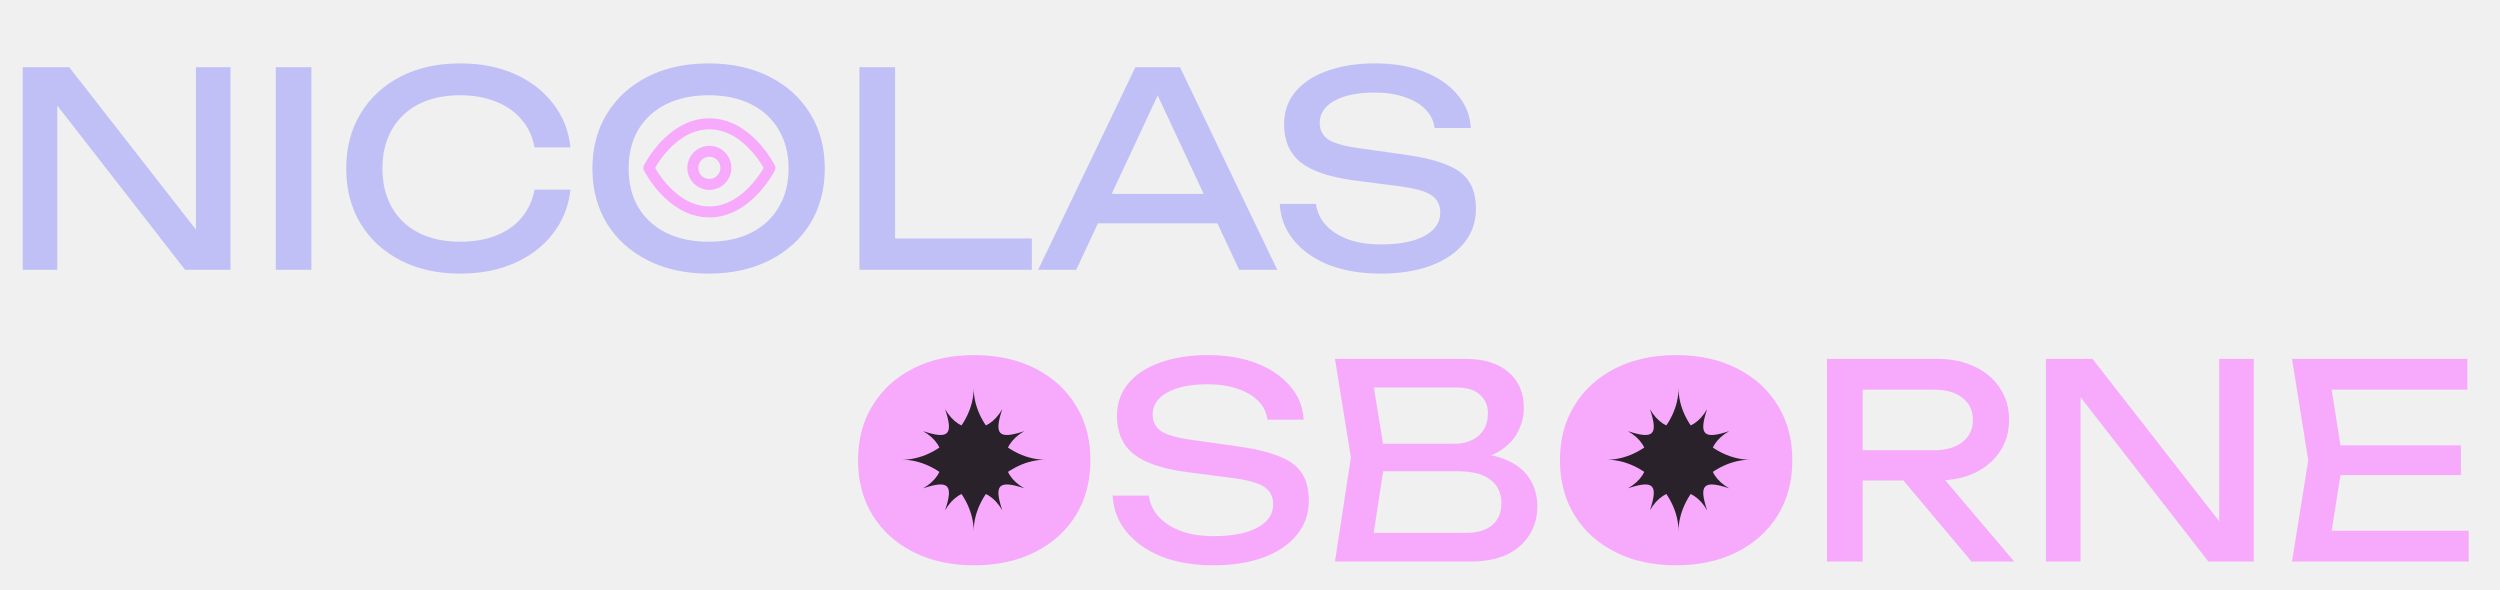
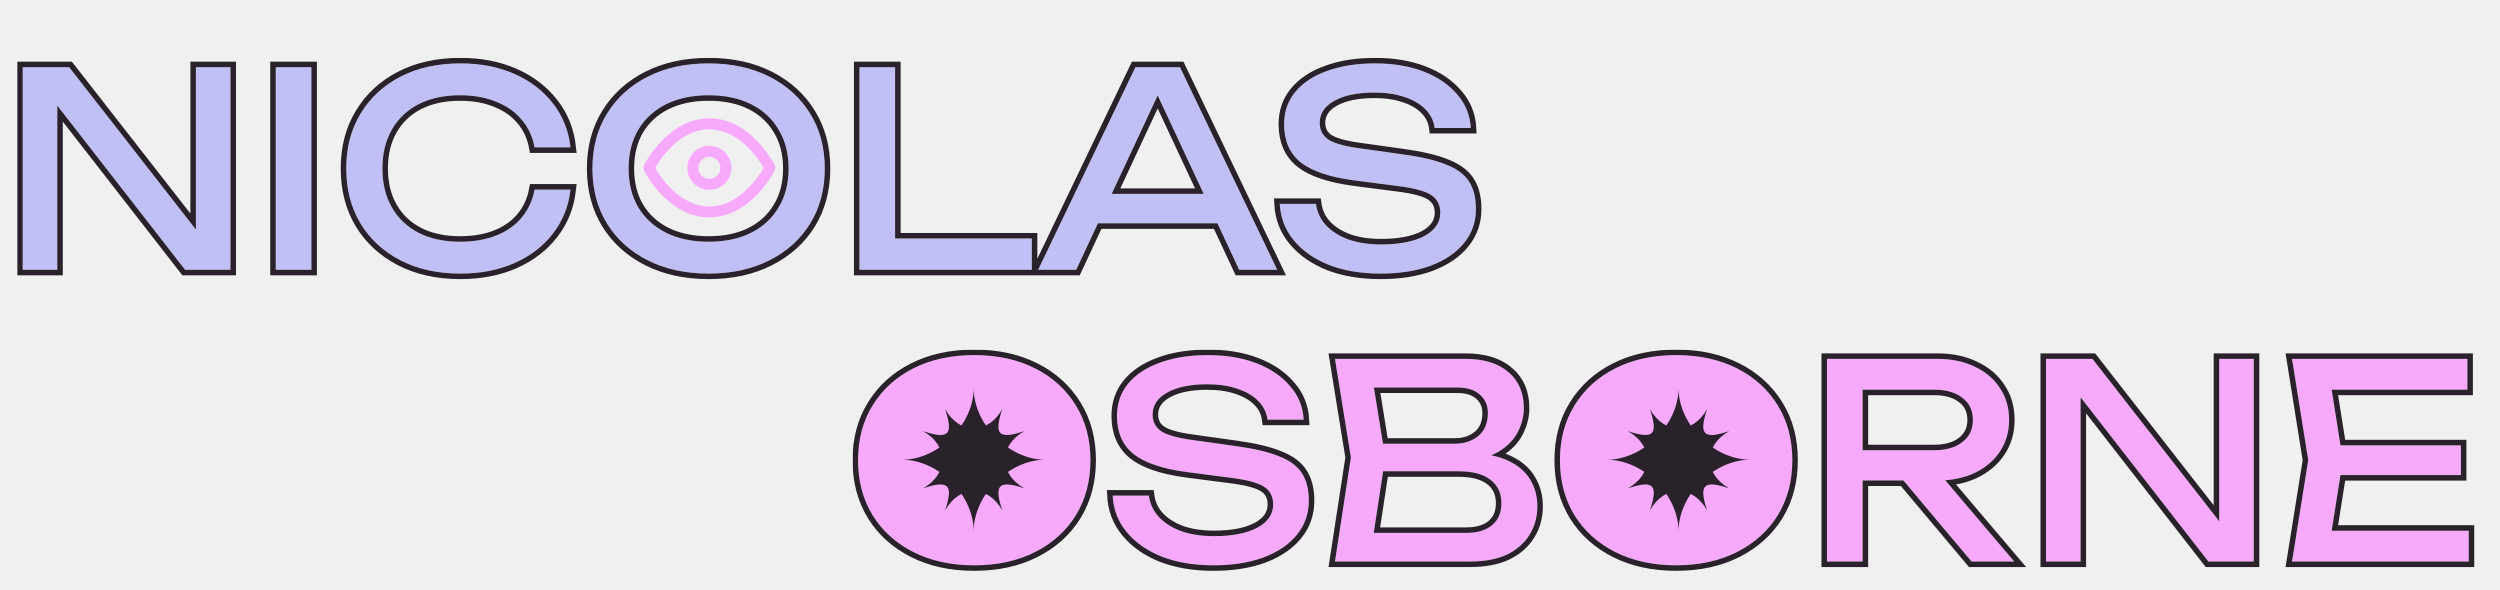
<svg xmlns="http://www.w3.org/2000/svg" width="454" height="107" viewBox="0 0 454 107" fill="none">
+   <mask id="path-1-outside-1_2071_71" maskUnits="userSpaceOnUse" x="154.822" y="63.485" width="295" height="41" fill="black">
+     <rect fill="white" x="154.822" y="63.485" width="295" height="41" />
+     <path d="M176.922 102.661C172.734 102.661 169.054 101.86 165.881 100.257C162.708 98.654 160.238 96.429 158.472 93.583C156.705 90.704 155.822 87.368 155.822 83.573C155.822 79.778 156.705 76.458 158.472 73.612C160.238 70.733 162.708 68.493 165.881 66.89C169.054 65.287 172.734 64.485 176.922 64.485C181.109 64.485 184.789 65.287 187.962 66.89C191.135 68.493 193.605 70.733 195.372 73.612C197.138 76.458 198.021 79.778 198.021 83.573C198.021 87.368 197.138 90.704 195.372 93.583C193.605 96.429 191.135 98.654 187.962 100.257C184.789 101.86 181.109 102.661 176.922 102.661ZM202.057 90.001H208.632C208.828 91.473 209.434 92.766 210.448 93.878C211.495 94.99 212.869 95.857 214.57 96.478C216.271 97.067 218.233 97.362 220.458 97.362C223.762 97.362 226.379 96.855 228.309 95.841C230.239 94.794 231.204 93.387 231.204 91.621C231.204 90.181 230.648 89.102 229.536 88.382C228.423 87.662 226.412 87.123 223.5 86.763L215.551 85.732C211.102 85.143 207.863 84.047 205.835 82.445C203.84 80.809 202.842 78.503 202.842 75.526C202.842 73.269 203.513 71.322 204.854 69.686C206.228 68.018 208.158 66.742 210.644 65.859C213.13 64.943 216.042 64.485 219.378 64.485C222.682 64.485 225.61 64.976 228.162 65.957C230.713 66.939 232.742 68.313 234.246 70.079C235.784 71.813 236.618 73.857 236.749 76.213H230.174C230.01 74.904 229.454 73.776 228.505 72.827C227.589 71.878 226.346 71.142 224.776 70.619C223.206 70.063 221.358 69.785 219.231 69.785C216.222 69.785 213.817 70.275 212.018 71.257C210.219 72.238 209.319 73.579 209.319 75.28C209.319 76.589 209.843 77.603 210.889 78.323C211.969 79.01 213.834 79.533 216.483 79.893L224.531 81.022C227.835 81.48 230.435 82.101 232.333 82.886C234.263 83.639 235.637 84.669 236.455 85.978C237.272 87.253 237.681 88.905 237.681 90.933C237.681 93.289 236.962 95.35 235.522 97.116C234.083 98.883 232.055 100.257 229.438 101.238C226.853 102.187 223.827 102.661 220.36 102.661C216.827 102.661 213.703 102.138 210.988 101.091C208.305 100.011 206.179 98.523 204.609 96.626C203.038 94.728 202.188 92.52 202.057 90.001ZM266.03 83.72L266.668 82.297C269.58 82.33 271.951 82.772 273.783 83.622C275.648 84.473 277.005 85.618 277.856 87.057C278.739 88.496 279.181 90.116 279.181 91.915C279.181 93.878 278.706 95.612 277.758 97.116C276.842 98.621 275.484 99.815 273.685 100.698C271.886 101.549 269.645 101.974 266.963 101.974H242.428L245.323 83.082L242.428 65.172H266.079C269.481 65.172 272.098 65.974 273.93 67.576C275.795 69.147 276.727 71.322 276.727 74.103C276.727 75.575 276.367 77.014 275.648 78.421C274.961 79.795 273.832 80.972 272.262 81.954C270.725 82.903 268.647 83.491 266.03 83.72ZM248.954 100.159L246.452 96.773H266.226C268.255 96.773 269.825 96.315 270.937 95.399C272.082 94.45 272.655 93.109 272.655 91.375C272.655 89.543 271.984 88.12 270.643 87.106C269.334 86.092 267.388 85.585 264.803 85.585H248.856V80.58H264.166C265.899 80.58 267.339 80.106 268.484 79.157C269.629 78.175 270.201 76.785 270.201 74.986C270.201 73.645 269.727 72.549 268.778 71.698C267.829 70.815 266.455 70.374 264.656 70.374H246.452L248.954 66.988L251.555 83.082L248.954 100.159ZM304.387 102.661C300.2 102.661 296.519 101.86 293.346 100.257C290.173 98.654 287.703 96.429 285.937 93.583C284.17 90.704 283.287 87.368 283.287 83.573C283.287 79.778 284.17 76.458 285.937 73.612C287.703 70.733 290.173 68.493 293.346 66.89C296.519 65.287 300.2 64.485 304.387 64.485C308.574 64.485 312.254 65.287 315.427 66.89C318.601 68.493 321.07 70.733 322.837 73.612C324.603 76.458 325.487 79.778 325.487 83.573C325.487 87.368 324.603 90.704 322.837 93.583C321.07 96.429 318.601 98.654 315.427 100.257C312.254 101.86 308.574 102.661 304.387 102.661ZM336.294 81.758H351.26C353.419 81.758 355.12 81.267 356.363 80.285C357.639 79.304 358.277 77.963 358.277 76.262C358.277 74.528 357.639 73.187 356.363 72.238C355.12 71.257 353.419 70.766 351.26 70.766H335.361L338.257 67.135V101.974H331.779V65.172H351.849C354.433 65.172 356.69 65.647 358.62 66.595C360.583 67.511 362.104 68.803 363.184 70.472C364.296 72.107 364.852 74.037 364.852 76.262C364.852 78.421 364.296 80.335 363.184 82.003C362.104 83.639 360.583 84.931 358.62 85.879C356.69 86.795 354.433 87.253 351.849 87.253H336.294V81.758ZM343.556 84.751H351.162L365.784 101.974H358.031L343.556 84.751ZM405.655 98.049L403.006 98.343V65.172H409.286V101.974H401.043L375.232 68.803L377.833 68.509V101.974H371.552V65.172H379.992L405.655 98.049ZM446.899 80.874V86.272H421.187V80.874H446.899ZM425.456 83.573L422.855 100.011L419.764 96.38H448.322V101.974H416.231L419.175 83.573L416.231 65.172H448.077V70.766H419.764L422.855 67.135L425.456 83.573Z" />
+   </mask>
  <path d="M176.922 102.661C172.734 102.661 169.054 101.86 165.881 100.257C162.708 98.654 160.238 96.429 158.472 93.583C156.705 90.704 155.822 87.368 155.822 83.573C155.822 79.778 156.705 76.458 158.472 73.612C160.238 70.733 162.708 68.493 165.881 66.89C169.054 65.287 172.734 64.485 176.922 64.485C181.109 64.485 184.789 65.287 187.962 66.89C191.135 68.493 193.605 70.733 195.372 73.612C197.138 76.458 198.021 79.778 198.021 83.573C198.021 87.368 197.138 90.704 195.372 93.583C193.605 96.429 191.135 98.654 187.962 100.257C184.789 101.86 181.109 102.661 176.922 102.661ZM202.057 90.001H208.632C208.828 91.473 209.434 92.766 210.448 93.878C211.495 94.99 212.869 95.857 214.57 96.478C216.271 97.067 218.233 97.362 220.458 97.362C223.762 97.362 226.379 96.855 228.309 95.841C230.239 94.794 231.204 93.387 231.204 91.621C231.204 90.181 230.648 89.102 229.536 88.382C228.423 87.662 226.412 87.123 223.5 86.763L215.551 85.732C211.102 85.143 207.863 84.047 205.835 82.445C203.84 80.809 202.842 78.503 202.842 75.526C202.842 73.269 203.513 71.322 204.854 69.686C206.228 68.018 208.158 66.742 210.644 65.859C213.13 64.943 216.042 64.485 219.378 64.485C222.682 64.485 225.61 64.976 228.162 65.957C230.713 66.939 232.742 68.313 234.246 70.079C235.784 71.813 236.618 73.857 236.749 76.213H230.174C230.01 74.904 229.454 73.776 228.505 72.827C227.589 71.878 226.346 71.142 224.776 70.619C223.206 70.063 221.358 69.785 219.231 69.785C216.222 69.785 213.817 70.275 212.018 71.257C210.219 72.238 209.319 73.579 209.319 75.28C209.319 76.589 209.843 77.603 210.889 78.323C211.969 79.01 213.834 79.533 216.483 79.893L224.531 81.022C227.835 81.48 230.435 82.101 232.333 82.886C234.263 83.639 235.637 84.669 236.455 85.978C237.272 87.253 237.681 88.905 237.681 90.933C237.681 93.289 236.962 95.35 235.522 97.116C234.083 98.883 232.055 100.257 229.438 101.238C226.853 102.187 223.827 102.661 220.36 102.661C216.827 102.661 213.703 102.138 210.988 101.091C208.305 100.011 206.179 98.523 204.609 96.626C203.038 94.728 202.188 92.52 202.057 90.001ZM266.03 83.72L266.668 82.297C269.58 82.33 271.951 82.772 273.783 83.622C275.648 84.473 277.005 85.618 277.856 87.057C278.739 88.496 279.181 90.116 279.181 91.915C279.181 93.878 278.706 95.612 277.758 97.116C276.842 98.621 275.484 99.815 273.685 100.698C271.886 101.549 269.645 101.974 266.963 101.974H242.428L245.323 83.082L242.428 65.172H266.079C269.481 65.172 272.098 65.974 273.93 67.576C275.795 69.147 276.727 71.322 276.727 74.103C276.727 75.575 276.367 77.014 275.648 78.421C274.961 79.795 273.832 80.972 272.262 81.954C270.725 82.903 268.647 83.491 266.03 83.72ZM248.954 100.159L246.452 96.773H266.226C268.255 96.773 269.825 96.315 270.937 95.399C272.082 94.45 272.655 93.109 272.655 91.375C272.655 89.543 271.984 88.12 270.643 87.106C269.334 86.092 267.388 85.585 264.803 85.585H248.856V80.58H264.166C265.899 80.58 267.339 80.106 268.484 79.157C269.629 78.175 270.201 76.785 270.201 74.986C270.201 73.645 269.727 72.549 268.778 71.698C267.829 70.815 266.455 70.374 264.656 70.374H246.452L248.954 66.988L251.555 83.082L248.954 100.159ZM304.387 102.661C300.2 102.661 296.519 101.86 293.346 100.257C290.173 98.654 287.703 96.429 285.937 93.583C284.17 90.704 283.287 87.368 283.287 83.573C283.287 79.778 284.17 76.458 285.937 73.612C287.703 70.733 290.173 68.493 293.346 66.89C296.519 65.287 300.2 64.485 304.387 64.485C308.574 64.485 312.254 65.287 315.427 66.89C318.601 68.493 321.07 70.733 322.837 73.612C324.603 76.458 325.487 79.778 325.487 83.573C325.487 87.368 324.603 90.704 322.837 93.583C321.07 96.429 318.601 98.654 315.427 100.257C312.254 101.86 308.574 102.661 304.387 102.661ZM336.294 81.758H351.26C353.419 81.758 355.12 81.267 356.363 80.285C357.639 79.304 358.277 77.963 358.277 76.262C358.277 74.528 357.639 73.187 356.363 72.238C355.12 71.257 353.419 70.766 351.26 70.766H335.361L338.257 67.135V101.974H331.779V65.172H351.849C354.433 65.172 356.69 65.647 358.62 66.595C360.583 67.511 362.104 68.803 363.184 70.472C364.296 72.107 364.852 74.037 364.852 76.262C364.852 78.421 364.296 80.335 363.184 82.003C362.104 83.639 360.583 84.931 358.62 85.879C356.69 86.795 354.433 87.253 351.849 87.253H336.294V81.758ZM343.556 84.751H351.162L365.784 101.974H358.031L343.556 84.751ZM405.655 98.049L403.006 98.343V65.172H409.286V101.974H401.043L375.232 68.803L377.833 68.509V101.974H371.552V65.172H379.992L405.655 98.049ZM446.899 80.874V86.272H421.187V80.874H446.899ZM425.456 83.573L422.855 100.011L419.764 96.38H448.322V101.974H416.231L419.175 83.573L416.231 65.172H448.077V70.766H419.764L422.855 67.135L425.456 83.573Z" fill="#F7AAFC" />
+   <path d="M176.922 102.661C172.734 102.661 169.054 101.86 165.881 100.257C162.708 98.654 160.238 96.429 158.472 93.583C156.705 90.704 155.822 87.368 155.822 83.573C155.822 79.778 156.705 76.458 158.472 73.612C160.238 70.733 162.708 68.493 165.881 66.89C169.054 65.287 172.734 64.485 176.922 64.485C181.109 64.485 184.789 65.287 187.962 66.89C191.135 68.493 193.605 70.733 195.372 73.612C197.138 76.458 198.021 79.778 198.021 83.573C198.021 87.368 197.138 90.704 195.372 93.583C193.605 96.429 191.135 98.654 187.962 100.257C184.789 101.86 181.109 102.661 176.922 102.661ZM202.057 90.001H208.632C208.828 91.473 209.434 92.766 210.448 93.878C211.495 94.99 212.869 95.857 214.57 96.478C216.271 97.067 218.233 97.362 220.458 97.362C223.762 97.362 226.379 96.855 228.309 95.841C230.239 94.794 231.204 93.387 231.204 91.621C231.204 90.181 230.648 89.102 229.536 88.382C228.423 87.662 226.412 87.123 223.5 86.763L215.551 85.732C211.102 85.143 207.863 84.047 205.835 82.445C203.84 80.809 202.842 78.503 202.842 75.526C202.842 73.269 203.513 71.322 204.854 69.686C206.228 68.018 208.158 66.742 210.644 65.859C213.13 64.943 216.042 64.485 219.378 64.485C222.682 64.485 225.61 64.976 228.162 65.957C230.713 66.939 232.742 68.313 234.246 70.079C235.784 71.813 236.618 73.857 236.749 76.213H230.174C230.01 74.904 229.454 73.776 228.505 72.827C227.589 71.878 226.346 71.142 224.776 70.619C223.206 70.063 221.358 69.785 219.231 69.785C216.222 69.785 213.817 70.275 212.018 71.257C210.219 72.238 209.319 73.579 209.319 75.28C209.319 76.589 209.843 77.603 210.889 78.323C211.969 79.01 213.834 79.533 216.483 79.893L224.531 81.022C227.835 81.48 230.435 82.101 232.333 82.886C234.263 83.639 235.637 84.669 236.455 85.978C237.272 87.253 237.681 88.905 237.681 90.933C237.681 93.289 236.962 95.35 235.522 97.116C234.083 98.883 232.055 100.257 229.438 101.238C226.853 102.187 223.827 102.661 220.36 102.661C216.827 102.661 213.703 102.138 210.988 101.091C208.305 100.011 206.179 98.523 204.609 96.626C203.038 94.728 202.188 92.52 202.057 90.001ZM266.03 83.72L266.668 82.297C269.58 82.33 271.951 82.772 273.783 83.622C275.648 84.473 277.005 85.618 277.856 87.057C278.739 88.496 279.181 90.116 279.181 91.915C279.181 93.878 278.706 95.612 277.758 97.116C276.842 98.621 275.484 99.815 273.685 100.698C271.886 101.549 269.645 101.974 266.963 101.974H242.428L245.323 83.082L242.428 65.172H266.079C269.481 65.172 272.098 65.974 273.93 67.576C275.795 69.147 276.727 71.322 276.727 74.103C276.727 75.575 276.367 77.014 275.648 78.421C274.961 79.795 273.832 80.972 272.262 81.954C270.725 82.903 268.647 83.491 266.03 83.72ZM248.954 100.159L246.452 96.773H266.226C268.255 96.773 269.825 96.315 270.937 95.399C272.082 94.45 272.655 93.109 272.655 91.375C272.655 89.543 271.984 88.12 270.643 87.106C269.334 86.092 267.388 85.585 264.803 85.585H248.856V80.58H264.166C265.899 80.58 267.339 80.106 268.484 79.157C269.629 78.175 270.201 76.785 270.201 74.986C270.201 73.645 269.727 72.549 268.778 71.698C267.829 70.815 266.455 70.374 264.656 70.374H246.452L248.954 66.988L251.555 83.082L248.954 100.159ZM304.387 102.661C300.2 102.661 296.519 101.86 293.346 100.257C290.173 98.654 287.703 96.429 285.937 93.583C284.17 90.704 283.287 87.368 283.287 83.573C283.287 79.778 284.17 76.458 285.937 73.612C287.703 70.733 290.173 68.493 293.346 66.89C296.519 65.287 300.2 64.485 304.387 64.485C308.574 64.485 312.254 65.287 315.427 66.89C318.601 68.493 321.07 70.733 322.837 73.612C324.603 76.458 325.487 79.778 325.487 83.573C325.487 87.368 324.603 90.704 322.837 93.583C321.07 96.429 318.601 98.654 315.427 100.257C312.254 101.86 308.574 102.661 304.387 102.661ZM336.294 81.758H351.26C353.419 81.758 355.12 81.267 356.363 80.285C357.639 79.304 358.277 77.963 358.277 76.262C358.277 74.528 357.639 73.187 356.363 72.238C355.12 71.257 353.419 70.766 351.26 70.766H335.361L338.257 67.135V101.974H331.779V65.172H351.849C354.433 65.172 356.69 65.647 358.62 66.595C360.583 67.511 362.104 68.803 363.184 70.472C364.296 72.107 364.852 74.037 364.852 76.262C364.852 78.421 364.296 80.335 363.184 82.003C362.104 83.639 360.583 84.931 358.62 85.879C356.69 86.795 354.433 87.253 351.849 87.253H336.294V81.758ZM343.556 84.751H351.162L365.784 101.974H358.031L343.556 84.751ZM405.655 98.049L403.006 98.343V65.172H409.286V101.974H401.043L375.232 68.803L377.833 68.509V101.974H371.552V65.172H379.992L405.655 98.049ZM446.899 80.874V86.272H421.187V80.874H446.899ZM425.456 83.573L422.855 100.011L419.764 96.38H448.322V101.974H416.231L419.175 83.573L416.231 65.172H448.077V70.766H419.764L422.855 67.135L425.456 83.573Z" stroke="#29222A" stroke-width="2" mask="url(#path-1-outside-1_2071_71)" />
  <path d="M167.63 88.676C172.295 86.043 172.295 80.93 167.63 78.297C172.295 79.842 173.178 78.959 171.631 74.296C174.264 78.961 179.378 78.961 182.01 74.296C180.466 78.961 181.349 79.844 186.014 78.297C181.349 80.93 181.349 86.043 186.014 88.676C181.349 87.132 180.466 88.014 182.01 92.678C179.378 88.013 174.264 88.013 171.631 92.678C173.176 88.013 172.293 87.13 167.63 88.676Z" fill="#29222A" />
  <path d="M163.822 83.485C170.419 83.485 176.822 77.082 176.822 70.485C176.822 77.082 183.225 83.485 189.822 83.485C183.225 83.485 176.822 89.888 176.822 96.485C176.822 89.888 170.419 83.485 163.822 83.485Z" fill="#29222A" />
  <path d="M295.63 88.676C300.295 86.043 300.295 80.93 295.63 78.297C300.295 79.842 301.178 78.959 299.631 74.296C302.264 78.961 307.378 78.961 310.01 74.296C308.466 78.961 309.349 79.844 314.014 78.297C309.349 80.93 309.349 86.043 314.014 88.676C309.349 87.132 308.466 88.014 310.01 92.678C307.378 88.013 302.264 88.013 299.631 92.678C301.176 88.013 300.293 87.13 295.63 88.676Z" fill="#29222A" />
  <path d="M291.822 83.485C298.419 83.485 304.822 77.082 304.822 70.485C304.822 77.082 311.225 83.485 317.822 83.485C311.225 83.485 304.822 89.888 304.822 96.485C304.822 89.888 298.419 83.485 291.822 83.485Z" fill="#29222A" />
+   <mask id="path-6-outside-2_2071_71" maskUnits="userSpaceOnUse" x="3.122" y="10.511" width="266" height="41" fill="black">
+     <rect fill="white" x="3.122" y="10.511" width="266" height="41" />
+     <path d="M38.225 45.075L35.575 45.369V12.198H41.856V49H33.612L7.802 15.829L10.403 15.535V49H4.122V12.198H12.562L38.225 45.075ZM50.076 12.198H56.553V49H50.076V12.198ZM103.601 34.426C103.274 37.436 102.211 40.102 100.412 42.425C98.645 44.715 96.323 46.498 93.444 47.773C90.565 49.049 87.278 49.687 83.581 49.687C79.459 49.687 75.844 48.886 72.737 47.283C69.629 45.68 67.208 43.455 65.475 40.609C63.741 37.73 62.874 34.394 62.874 30.599C62.874 26.804 63.741 23.484 65.475 20.638C67.208 17.759 69.629 15.518 72.737 13.915C75.844 12.312 79.459 11.511 83.581 11.511C87.278 11.511 90.565 12.149 93.444 13.425C96.323 14.701 98.645 16.483 100.412 18.773C102.211 21.063 103.274 23.729 103.601 26.772H97.075C96.715 24.809 95.93 23.124 94.72 21.718C93.542 20.311 92.005 19.231 90.107 18.479C88.21 17.694 86.018 17.301 83.532 17.301C80.653 17.301 78.151 17.841 76.025 18.921C73.931 20 72.311 21.538 71.167 23.533C70.022 25.529 69.449 27.884 69.449 30.599C69.449 33.314 70.022 35.669 71.167 37.665C72.311 39.66 73.931 41.198 76.025 42.278C78.151 43.357 80.653 43.897 83.532 43.897C86.018 43.897 88.21 43.521 90.107 42.768C92.005 42.016 93.542 40.936 94.72 39.53C95.93 38.09 96.715 36.389 97.075 34.426H103.601ZM128.681 49.687C124.494 49.687 120.814 48.886 117.641 47.283C114.467 45.68 111.998 43.455 110.231 40.609C108.465 37.73 107.581 34.394 107.581 30.599C107.581 26.804 108.465 23.484 110.231 20.638C111.998 17.759 114.467 15.518 117.641 13.915C120.814 12.312 124.494 11.511 128.681 11.511C132.868 11.511 136.549 12.312 139.722 13.915C142.895 15.518 145.365 17.759 147.131 20.638C148.898 23.484 149.781 26.804 149.781 30.599C149.781 34.394 148.898 37.73 147.131 40.609C145.365 43.455 142.895 45.68 139.722 47.283C136.549 48.886 132.868 49.687 128.681 49.687ZM128.681 43.897C131.658 43.897 134.226 43.357 136.385 42.278C138.544 41.198 140.212 39.66 141.39 37.665C142.601 35.669 143.206 33.314 143.206 30.599C143.206 27.884 142.601 25.529 141.39 23.533C140.212 21.538 138.544 20 136.385 18.921C134.226 17.841 131.658 17.301 128.681 17.301C125.737 17.301 123.169 17.841 120.977 18.921C118.818 20 117.134 21.538 115.923 23.533C114.746 25.529 114.157 27.884 114.157 30.599C114.157 33.314 114.746 35.669 115.923 37.665C117.134 39.66 118.818 41.198 120.977 42.278C123.169 43.357 125.737 43.897 128.681 43.897ZM162.551 12.198V46.105L159.656 43.308H187.38V49H156.074V12.198H162.551ZM197.208 40.56V35.212H222.92V40.56H197.208ZM214.284 12.198L231.949 49H225.03L208.984 14.652H211.487L195.441 49H188.522L206.187 12.198H214.284ZM232.404 37.027H238.979C239.176 38.499 239.781 39.791 240.795 40.904C241.842 42.016 243.216 42.883 244.917 43.504C246.618 44.093 248.581 44.388 250.805 44.388C254.109 44.388 256.726 43.88 258.656 42.866C260.586 41.819 261.551 40.413 261.551 38.646C261.551 37.207 260.995 36.127 259.883 35.408C258.771 34.688 256.759 34.148 253.847 33.788L245.898 32.758C241.449 32.169 238.211 31.073 236.182 29.47C234.187 27.835 233.189 25.529 233.189 22.552C233.189 20.294 233.86 18.348 235.201 16.712C236.575 15.044 238.505 13.768 240.991 12.885C243.477 11.969 246.389 11.511 249.726 11.511C253.03 11.511 255.957 12.002 258.509 12.983C261.061 13.964 263.089 15.338 264.594 17.105C266.131 18.839 266.965 20.883 267.096 23.239H260.521C260.357 21.93 259.801 20.802 258.852 19.853C257.937 18.904 256.693 18.168 255.123 17.645C253.553 17.089 251.705 16.811 249.578 16.811C246.569 16.811 244.164 17.301 242.365 18.283C240.566 19.264 239.666 20.605 239.666 22.306C239.666 23.615 240.19 24.629 241.237 25.349C242.316 26.036 244.181 26.559 246.83 26.919L254.878 28.047C258.182 28.505 260.783 29.127 262.68 29.912C264.61 30.664 265.984 31.695 266.802 33.003C267.62 34.279 268.028 35.931 268.028 37.959C268.028 40.315 267.309 42.376 265.869 44.142C264.43 45.909 262.402 47.283 259.785 48.264C257.2 49.213 254.175 49.687 250.707 49.687C247.174 49.687 244.05 49.164 241.335 48.117C238.652 47.037 236.526 45.549 234.956 43.651C233.385 41.754 232.535 39.546 232.404 37.027Z" />
+   </mask>
  <path d="M38.225 45.075L35.575 45.369V12.198H41.856V49H33.612L7.802 15.829L10.403 15.535V49H4.122V12.198H12.562L38.225 45.075ZM50.076 12.198H56.553V49H50.076V12.198ZM103.601 34.426C103.274 37.436 102.211 40.102 100.412 42.425C98.645 44.715 96.323 46.498 93.444 47.773C90.565 49.049 87.278 49.687 83.581 49.687C79.459 49.687 75.844 48.886 72.737 47.283C69.629 45.68 67.208 43.455 65.475 40.609C63.741 37.73 62.874 34.394 62.874 30.599C62.874 26.804 63.741 23.484 65.475 20.638C67.208 17.759 69.629 15.518 72.737 13.915C75.844 12.312 79.459 11.511 83.581 11.511C87.278 11.511 90.565 12.149 93.444 13.425C96.323 14.701 98.645 16.483 100.412 18.773C102.211 21.063 103.274 23.729 103.601 26.772H97.075C96.715 24.809 95.93 23.124 94.72 21.718C93.542 20.311 92.005 19.231 90.107 18.479C88.21 17.694 86.018 17.301 83.532 17.301C80.653 17.301 78.151 17.841 76.025 18.921C73.931 20 72.311 21.538 71.167 23.533C70.022 25.529 69.449 27.884 69.449 30.599C69.449 33.314 70.022 35.669 71.167 37.665C72.311 39.66 73.931 41.198 76.025 42.278C78.151 43.357 80.653 43.897 83.532 43.897C86.018 43.897 88.21 43.521 90.107 42.768C92.005 42.016 93.542 40.936 94.72 39.53C95.93 38.09 96.715 36.389 97.075 34.426H103.601ZM128.681 49.687C124.494 49.687 120.814 48.886 117.641 47.283C114.467 45.68 111.998 43.455 110.231 40.609C108.465 37.73 107.581 34.394 107.581 30.599C107.581 26.804 108.465 23.484 110.231 20.638C111.998 17.759 114.467 15.518 117.641 13.915C120.814 12.312 124.494 11.511 128.681 11.511C132.868 11.511 136.549 12.312 139.722 13.915C142.895 15.518 145.365 17.759 147.131 20.638C148.898 23.484 149.781 26.804 149.781 30.599C149.781 34.394 148.898 37.73 147.131 40.609C145.365 43.455 142.895 45.68 139.722 47.283C136.549 48.886 132.868 49.687 128.681 49.687ZM128.681 43.897C131.658 43.897 134.226 43.357 136.385 42.278C138.544 41.198 140.212 39.66 141.39 37.665C142.601 35.669 143.206 33.314 143.206 30.599C143.206 27.884 142.601 25.529 141.39 23.533C140.212 21.538 138.544 20 136.385 18.921C134.226 17.841 131.658 17.301 128.681 17.301C125.737 17.301 123.169 17.841 120.977 18.921C118.818 20 117.134 21.538 115.923 23.533C114.746 25.529 114.157 27.884 114.157 30.599C114.157 33.314 114.746 35.669 115.923 37.665C117.134 39.66 118.818 41.198 120.977 42.278C123.169 43.357 125.737 43.897 128.681 43.897ZM162.551 12.198V46.105L159.656 43.308H187.38V49H156.074V12.198H162.551ZM197.208 40.56V35.212H222.92V40.56H197.208ZM214.284 12.198L231.949 49H225.03L208.984 14.652H211.487L195.441 49H188.522L206.187 12.198H214.284ZM232.404 37.027H238.979C239.176 38.499 239.781 39.791 240.795 40.904C241.842 42.016 243.216 42.883 244.917 43.504C246.618 44.093 248.581 44.388 250.805 44.388C254.109 44.388 256.726 43.88 258.656 42.866C260.586 41.819 261.551 40.413 261.551 38.646C261.551 37.207 260.995 36.127 259.883 35.408C258.771 34.688 256.759 34.148 253.847 33.788L245.898 32.758C241.449 32.169 238.211 31.073 236.182 29.47C234.187 27.835 233.189 25.529 233.189 22.552C233.189 20.294 233.86 18.348 235.201 16.712C236.575 15.044 238.505 13.768 240.991 12.885C243.477 11.969 246.389 11.511 249.726 11.511C253.03 11.511 255.957 12.002 258.509 12.983C261.061 13.964 263.089 15.338 264.594 17.105C266.131 18.839 266.965 20.883 267.096 23.239H260.521C260.357 21.93 259.801 20.802 258.852 19.853C257.937 18.904 256.693 18.168 255.123 17.645C253.553 17.089 251.705 16.811 249.578 16.811C246.569 16.811 244.164 17.301 242.365 18.283C240.566 19.264 239.666 20.605 239.666 22.306C239.666 23.615 240.19 24.629 241.237 25.349C242.316 26.036 244.181 26.559 246.83 26.919L254.878 28.047C258.182 28.505 260.783 29.127 262.68 29.912C264.61 30.664 265.984 31.695 266.802 33.003C267.62 34.279 268.028 35.931 268.028 37.959C268.028 40.315 267.309 42.376 265.869 44.142C264.43 45.909 262.402 47.283 259.785 48.264C257.2 49.213 254.175 49.687 250.707 49.687C247.174 49.687 244.05 49.164 241.335 48.117C238.652 47.037 236.526 45.549 234.956 43.651C233.385 41.754 232.535 39.546 232.404 37.027Z" fill="#C0C0F7" />
-   <g clip-path="url(#clip0_2012_8)">
+   <path d="M38.225 45.075L35.575 45.369V12.198H41.856V49H33.612L7.802 15.829L10.403 15.535V49H4.122V12.198H12.562L38.225 45.075ZM50.076 12.198H56.553V49H50.076V12.198ZM103.601 34.426C103.274 37.436 102.211 40.102 100.412 42.425C98.645 44.715 96.323 46.498 93.444 47.773C90.565 49.049 87.278 49.687 83.581 49.687C79.459 49.687 75.844 48.886 72.737 47.283C69.629 45.68 67.208 43.455 65.475 40.609C63.741 37.73 62.874 34.394 62.874 30.599C62.874 26.804 63.741 23.484 65.475 20.638C67.208 17.759 69.629 15.518 72.737 13.915C75.844 12.312 79.459 11.511 83.581 11.511C87.278 11.511 90.565 12.149 93.444 13.425C96.323 14.701 98.645 16.483 100.412 18.773C102.211 21.063 103.274 23.729 103.601 26.772H97.075C96.715 24.809 95.93 23.124 94.72 21.718C93.542 20.311 92.005 19.231 90.107 18.479C88.21 17.694 86.018 17.301 83.532 17.301C80.653 17.301 78.151 17.841 76.025 18.921C73.931 20 72.311 21.538 71.167 23.533C70.022 25.529 69.449 27.884 69.449 30.599C69.449 33.314 70.022 35.669 71.167 37.665C72.311 39.66 73.931 41.198 76.025 42.278C78.151 43.357 80.653 43.897 83.532 43.897C86.018 43.897 88.21 43.521 90.107 42.768C92.005 42.016 93.542 40.936 94.72 39.53C95.93 38.09 96.715 36.389 97.075 34.426H103.601ZM128.681 49.687C124.494 49.687 120.814 48.886 117.641 47.283C114.467 45.68 111.998 43.455 110.231 40.609C108.465 37.73 107.581 34.394 107.581 30.599C107.581 26.804 108.465 23.484 110.231 20.638C111.998 17.759 114.467 15.518 117.641 13.915C120.814 12.312 124.494 11.511 128.681 11.511C132.868 11.511 136.549 12.312 139.722 13.915C142.895 15.518 145.365 17.759 147.131 20.638C148.898 23.484 149.781 26.804 149.781 30.599C149.781 34.394 148.898 37.73 147.131 40.609C145.365 43.455 142.895 45.68 139.722 47.283C136.549 48.886 132.868 49.687 128.681 49.687ZM128.681 43.897C131.658 43.897 134.226 43.357 136.385 42.278C138.544 41.198 140.212 39.66 141.39 37.665C142.601 35.669 143.206 33.314 143.206 30.599C143.206 27.884 142.601 25.529 141.39 23.533C140.212 21.538 138.544 20 136.385 18.921C134.226 17.841 131.658 17.301 128.681 17.301C125.737 17.301 123.169 17.841 120.977 18.921C118.818 20 117.134 21.538 115.923 23.533C114.746 25.529 114.157 27.884 114.157 30.599C114.157 33.314 114.746 35.669 115.923 37.665C117.134 39.66 118.818 41.198 120.977 42.278C123.169 43.357 125.737 43.897 128.681 43.897ZM162.551 12.198V46.105L159.656 43.308H187.38V49H156.074V12.198H162.551ZM197.208 40.56V35.212H222.92V40.56H197.208ZM214.284 12.198L231.949 49H225.03L208.984 14.652H211.487L195.441 49H188.522L206.187 12.198H214.284ZM232.404 37.027H238.979C239.176 38.499 239.781 39.791 240.795 40.904C241.842 42.016 243.216 42.883 244.917 43.504C246.618 44.093 248.581 44.388 250.805 44.388C254.109 44.388 256.726 43.88 258.656 42.866C260.586 41.819 261.551 40.413 261.551 38.646C261.551 37.207 260.995 36.127 259.883 35.408C258.771 34.688 256.759 34.148 253.847 33.788L245.898 32.758C241.449 32.169 238.211 31.073 236.182 29.47C234.187 27.835 233.189 25.529 233.189 22.552C233.189 20.294 233.86 18.348 235.201 16.712C236.575 15.044 238.505 13.768 240.991 12.885C243.477 11.969 246.389 11.511 249.726 11.511C253.03 11.511 255.957 12.002 258.509 12.983C261.061 13.964 263.089 15.338 264.594 17.105C266.131 18.839 266.965 20.883 267.096 23.239H260.521C260.357 21.93 259.801 20.802 258.852 19.853C257.937 18.904 256.693 18.168 255.123 17.645C253.553 17.089 251.705 16.811 249.578 16.811C246.569 16.811 244.164 17.301 242.365 18.283C240.566 19.264 239.666 20.605 239.666 22.306C239.666 23.615 240.19 24.629 241.237 25.349C242.316 26.036 244.181 26.559 246.83 26.919L254.878 28.047C258.182 28.505 260.783 29.127 262.68 29.912C264.61 30.664 265.984 31.695 266.802 33.003C267.62 34.279 268.028 35.931 268.028 37.959C268.028 40.315 267.309 42.376 265.869 44.142C264.43 45.909 262.402 47.283 259.785 48.264C257.2 49.213 254.175 49.687 250.707 49.687C247.174 49.687 244.05 49.164 241.335 48.117C238.652 47.037 236.526 45.549 234.956 43.651C233.385 41.754 232.535 39.546 232.404 37.027Z" stroke="#29222A" stroke-width="2" mask="url(#path-6-outside-2_2071_71)" />
+   <mask id="mask0_2071_71" style="mask-type:luminance" maskUnits="userSpaceOnUse" x="116" y="18" width="25" height="25">
+     <path d="M140.822 18.485H116.822V42.485H140.822V18.485Z" fill="white" />
+   </mask>
+   <g mask="url(#mask0_2071_71)">
    <path d="M117.822 30.485C117.822 30.485 121.822 22.485 128.822 22.485C135.822 22.485 139.822 30.485 139.822 30.485C139.822 30.485 135.822 38.485 128.822 38.485C121.822 38.485 117.822 30.485 117.822 30.485Z" stroke="#F7AAFC" stroke-width="2" stroke-linecap="round" stroke-linejoin="round" />
    <path d="M128.822 33.485C130.479 33.485 131.822 32.142 131.822 30.485C131.822 28.828 130.479 27.485 128.822 27.485C127.165 27.485 125.822 28.828 125.822 30.485C125.822 32.142 127.165 33.485 128.822 33.485Z" stroke="#F7AAFC" stroke-width="2" stroke-linecap="round" stroke-linejoin="round" />
  </g>
-   <defs>
-     <clipPath id="clip0_2012_8">
-       <rect width="24" height="24" fill="white" transform="translate(116.822 18.4852)" />
-     </clipPath>
-   </defs>
</svg>
